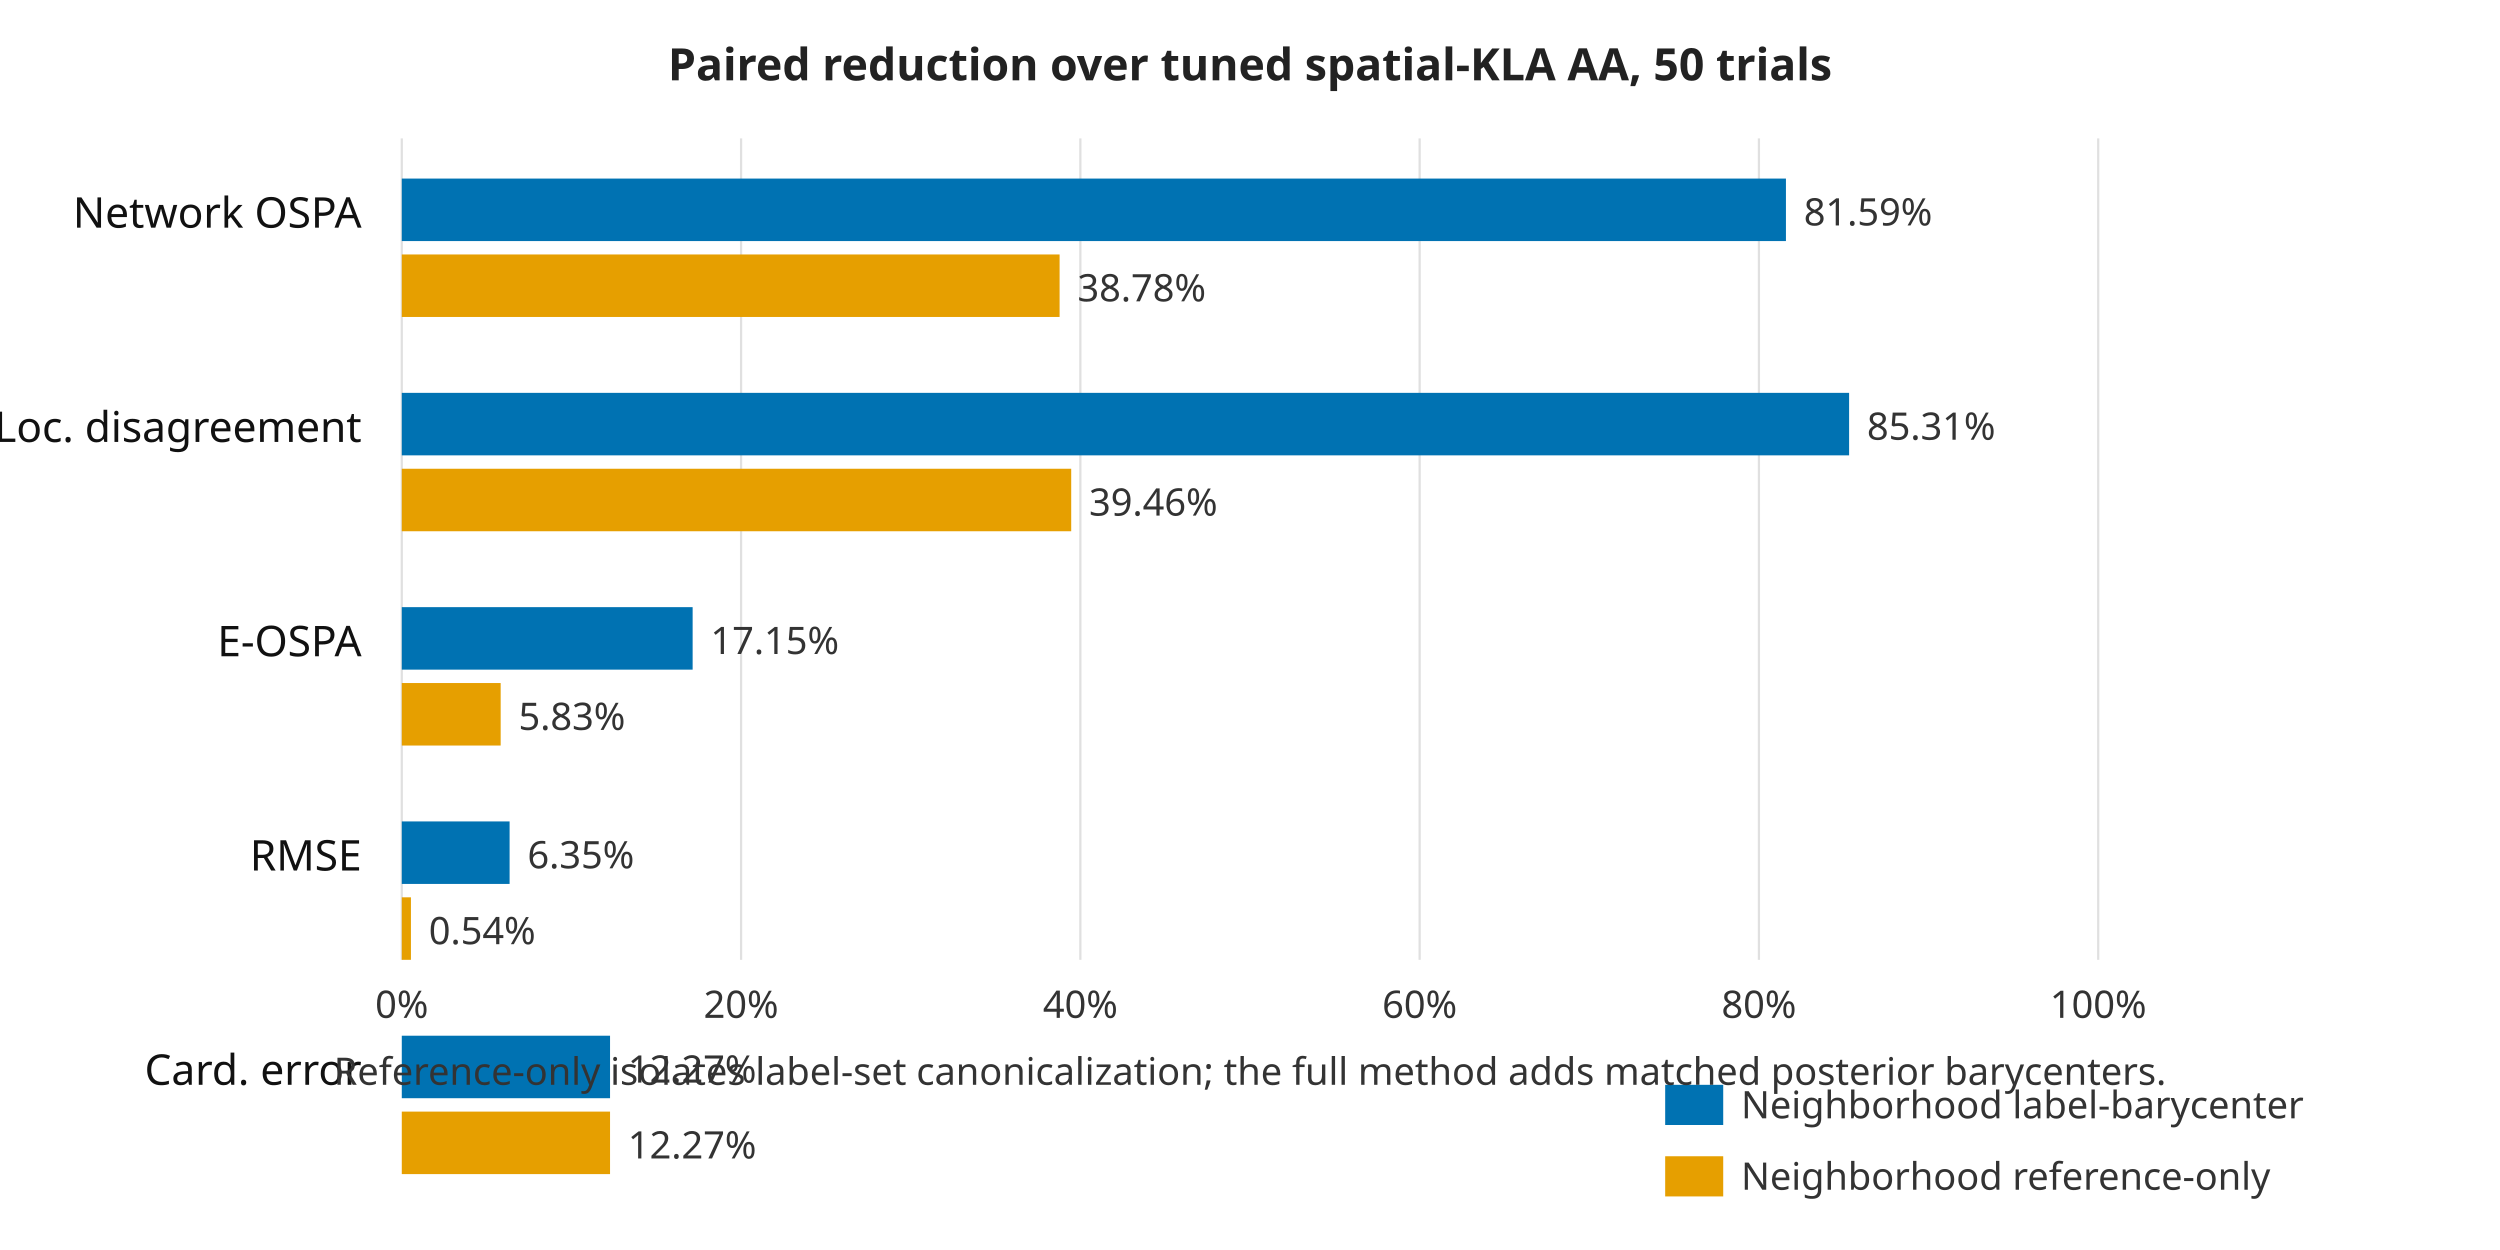
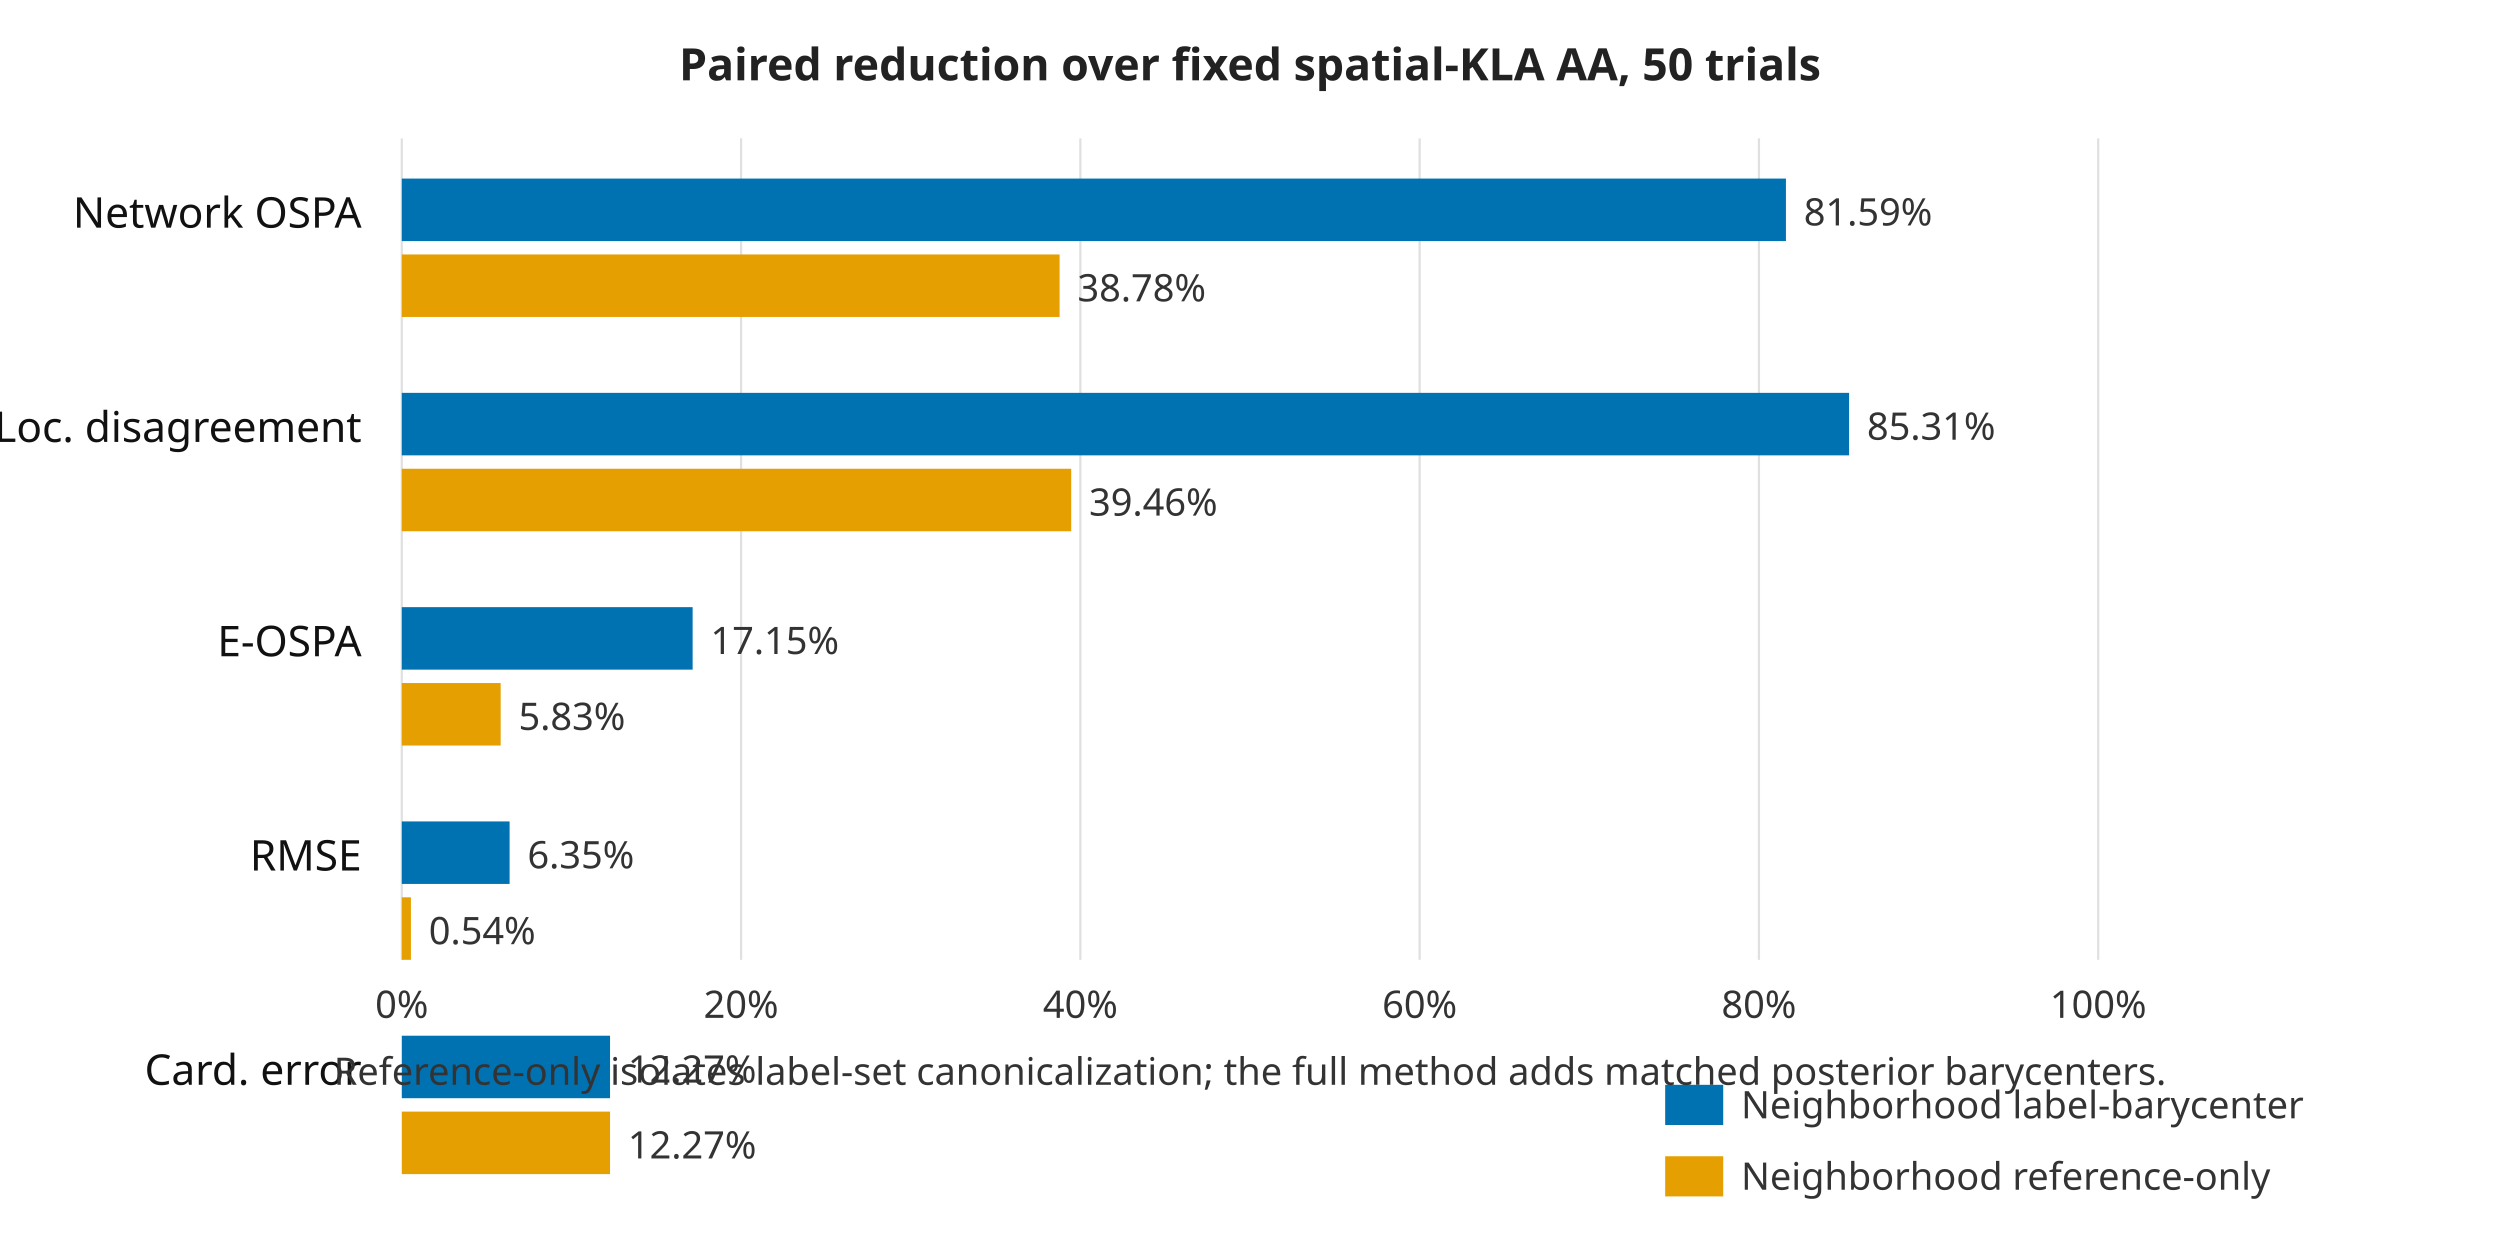
<svg xmlns="http://www.w3.org/2000/svg" width="1120" height="560" viewBox="0 0 1120 560">
  <rect width="1120" height="560" fill="white" />
  <style>text{font-family:Verdana;} .axis{font-size:20px;fill:#222} .small{font-size:17px;fill:#333} .label{font-size:19px;fill:#111}</style>
-   <text class="axis" x="560" y="36" text-anchor="middle" font-weight="700">Paired reduction over tuned spatial-KLA AA, 50 trials</text>
+   <text class="axis" x="560" y="36" text-anchor="middle" font-weight="700">Paired reduction over fixed spatial-KLA AA, 50 trials</text>
  <line x1="180.0" y1="62" x2="180.0" y2="430" stroke="#E0E0E0" stroke-width="1" />
  <text class="small" x="180.0" y="456" text-anchor="middle">0%</text>
  <line x1="332.0" y1="62" x2="332.0" y2="430" stroke="#E0E0E0" stroke-width="1" />
  <text class="small" x="332.0" y="456" text-anchor="middle">20%</text>
  <line x1="484.0" y1="62" x2="484.0" y2="430" stroke="#E0E0E0" stroke-width="1" />
  <text class="small" x="484.0" y="456" text-anchor="middle">40%</text>
  <line x1="636.0" y1="62" x2="636.0" y2="430" stroke="#E0E0E0" stroke-width="1" />
  <text class="small" x="636.0" y="456" text-anchor="middle">60%</text>
  <line x1="788.0" y1="62" x2="788.0" y2="430" stroke="#E0E0E0" stroke-width="1" />
  <text class="small" x="788.0" y="456" text-anchor="middle">80%</text>
  <line x1="940.0" y1="62" x2="940.0" y2="430" stroke="#E0E0E0" stroke-width="1" />
  <text class="small" x="940.0" y="456" text-anchor="middle">100%</text>
  <text class="label" x="162" y="102" text-anchor="end">Network OSPA</text>
  <rect x="180" y="80" width="620.1" height="28" fill="#0072B2" />
  <rect x="180" y="114" width="294.7" height="28" fill="#E69F00" />
  <text class="small" x="808.1" y="101">81.59%</text>
  <text class="small" x="482.7" y="135">38.78%</text>
  <text class="label" x="162" y="198" text-anchor="end">Loc. disagreement</text>
  <rect x="180" y="176" width="648.4" height="28" fill="#0072B2" />
  <rect x="180" y="210" width="299.9" height="28" fill="#E69F00" />
  <text class="small" x="836.4" y="197">85.31%</text>
  <text class="small" x="487.9" y="231">39.46%</text>
  <text class="label" x="162" y="294" text-anchor="end">E-OSPA</text>
  <rect x="180" y="272" width="130.3" height="28" fill="#0072B2" />
  <rect x="180" y="306" width="44.3" height="28" fill="#E69F00" />
  <text class="small" x="318.3" y="293">17.15%</text>
  <text class="small" x="232.3" y="327">5.83%</text>
  <text class="label" x="162" y="390" text-anchor="end">RMSE</text>
  <rect x="180" y="368" width="48.3" height="28" fill="#0072B2" />
  <rect x="180" y="402" width="4.1" height="28" fill="#E69F00" />
  <text class="small" x="236.3" y="389">6.35%</text>
  <text class="small" x="192.1" y="423">0.54%</text>
  <text class="label" x="162" y="486" text-anchor="end">Card. error</text>
  <rect x="180" y="464" width="93.3" height="28" fill="#0072B2" />
  <rect x="180" y="498" width="93.3" height="28" fill="#E69F00" />
  <text class="small" x="281.3" y="485">12.27%</text>
  <text class="small" x="281.3" y="519">12.27%</text>
  <rect x="746" y="486" width="26" height="18" fill="#0072B2" />
  <text class="small" x="780" y="501">Neighborhood label-barycenter</text>
  <rect x="746" y="518" width="26" height="18" fill="#E69F00" />
  <text class="small" x="780" y="533">Neighborhood reference-only</text>
  <text class="small" x="560" y="486" text-anchor="middle">Reference-only isolates label-set canonicalization; the full method adds matched posterior barycenters.</text>
</svg>
